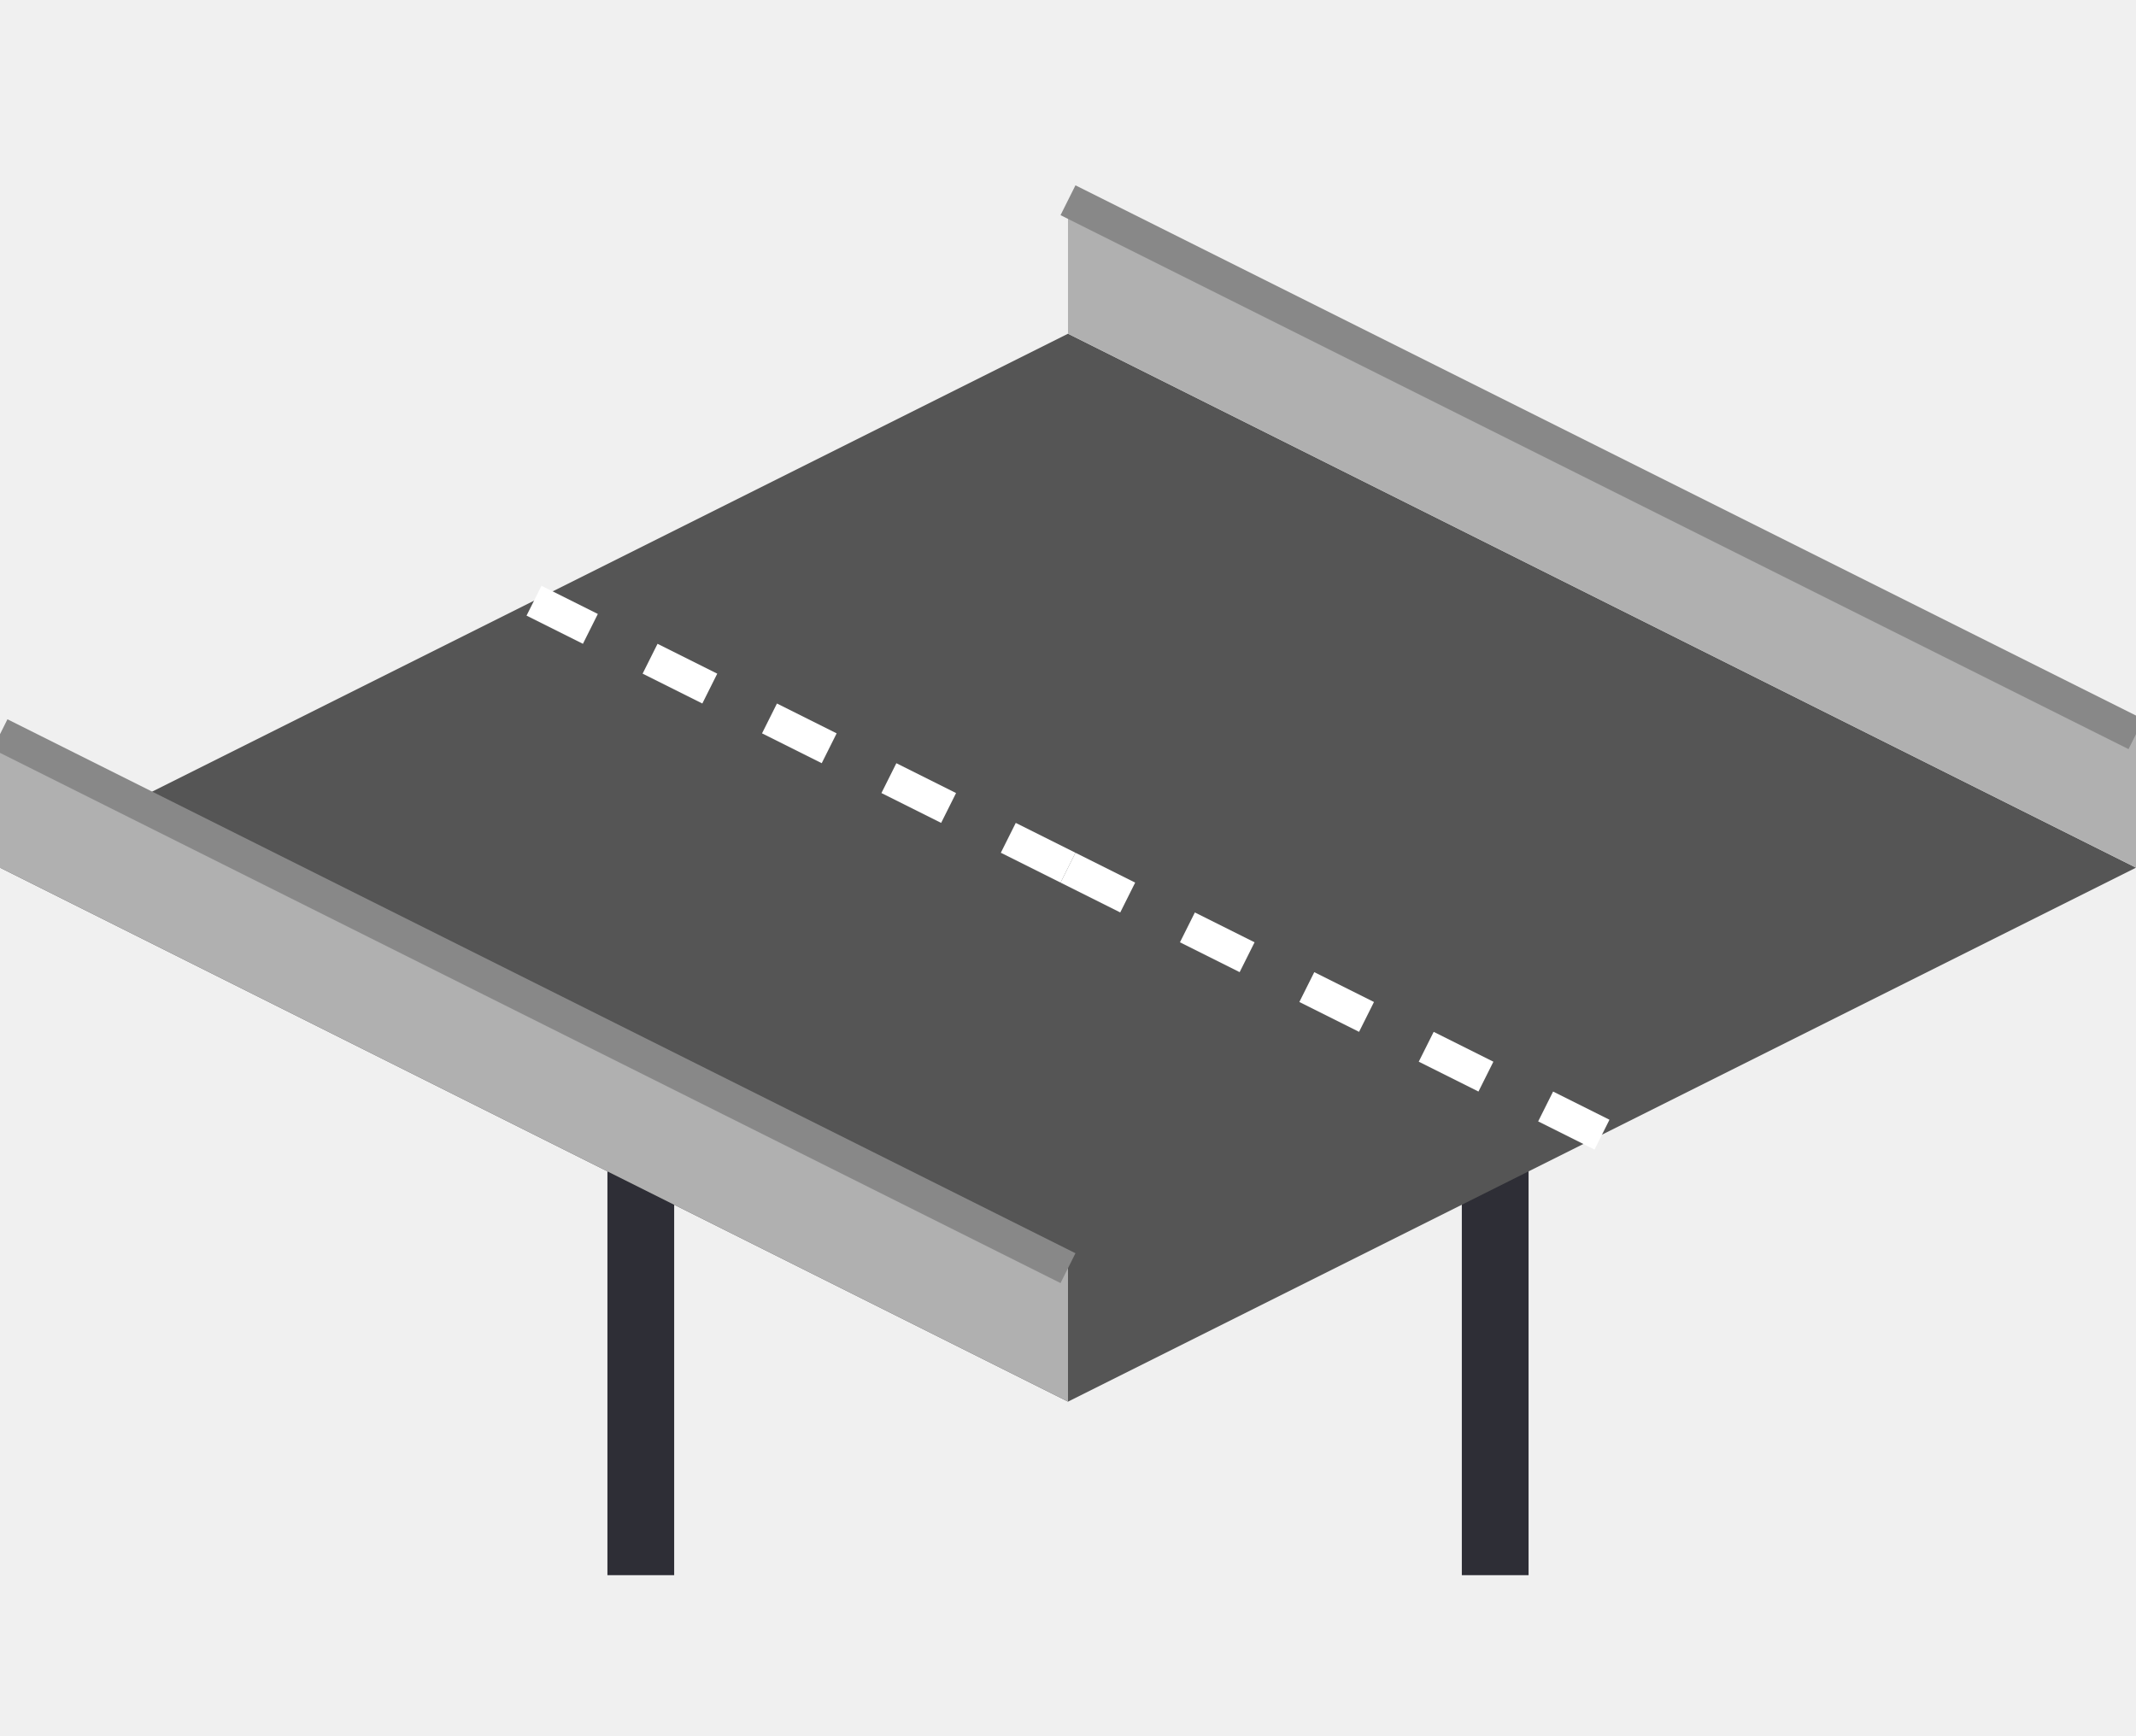
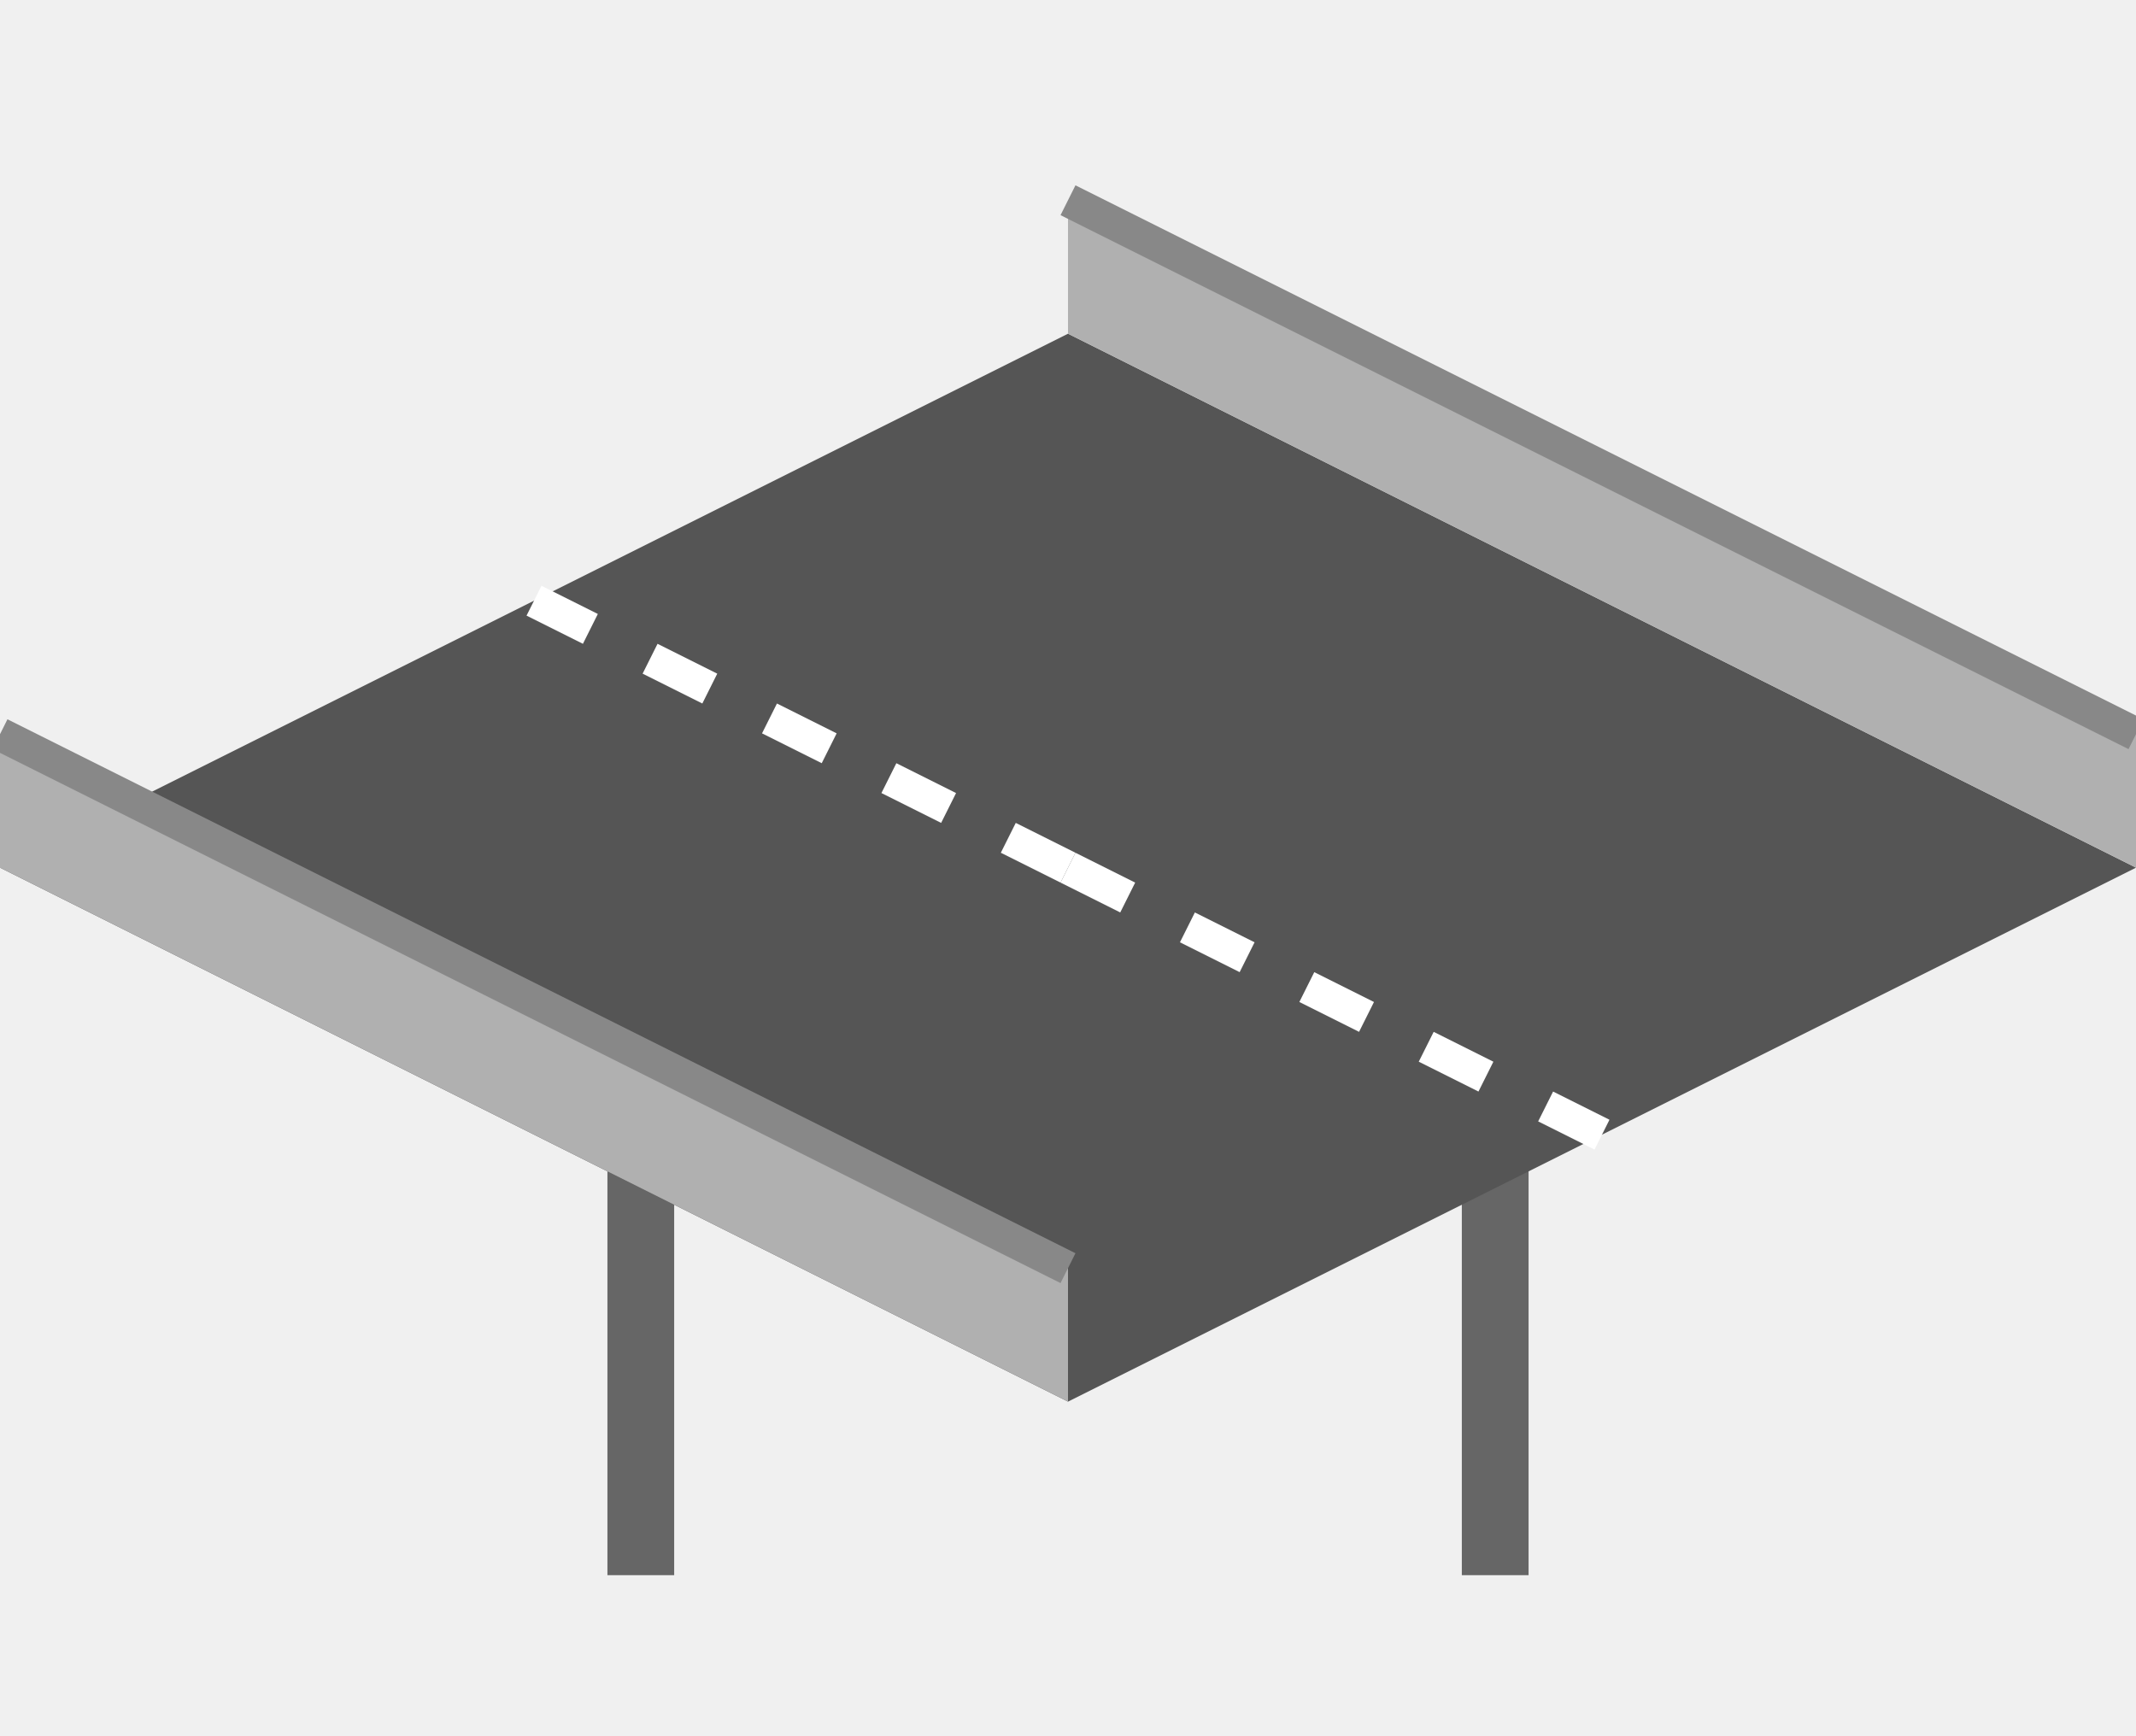
<svg xmlns="http://www.w3.org/2000/svg" version="1.1" width="128" height="104">
  <defs />
  <g>
-     <path fill="none" stroke="#2e2e36" paint-order="fill stroke markers" d=" M 38.4 52 L 38.4 94.4" stroke-miterlimit="10" stroke-width="4" />
-     <path fill="none" stroke="#2e2e36" paint-order="fill stroke markers" d=" M 89.6 52 L 89.6 94.4" stroke-miterlimit="10" stroke-width="4" />
+     <path fill="none" stroke="#666" paint-order="fill stroke markers" d=" M 38.4 52 L 38.4 94.4" stroke-miterlimit="10" stroke-width="4" />
+     <path fill="none" stroke="#666" paint-order="fill stroke markers" d=" M 89.6 52 L 89.6 94.4" stroke-miterlimit="10" stroke-width="4" />
    <path fill="#555" stroke="none" paint-order="stroke fill markers" d=" M 64 20 L 128 52 L 64 84 L 0 52 Z" />
    <path fill="none" stroke="#fff" paint-order="fill stroke markers" d=" M 64 52 L 32 36" stroke-miterlimit="10" stroke-width="2" stroke-dasharray="4" />
    <path fill="none" stroke="#fff" paint-order="fill stroke markers" d=" M 64 52 L 96 68" stroke-miterlimit="10" stroke-width="2" stroke-dasharray="4" />
    <path fill="#b0b0b0" stroke="none" paint-order="stroke fill markers" d=" M 64 20 L 128 52 L 128 44 L 64 12 Z" />
    <path fill="none" stroke="#888" paint-order="fill stroke markers" d=" M 64 12 L 128 44" stroke-miterlimit="10" stroke-width="2" />
    <path fill="#b0b0b0" stroke="none" paint-order="stroke fill markers" d=" M 64 84 L 0 52 L 0 44 L 64 76 Z" />
    <path fill="none" stroke="#888" paint-order="fill stroke markers" d=" M 64 76 L 0 44" stroke-miterlimit="10" stroke-width="2" />
  </g>
</svg>
